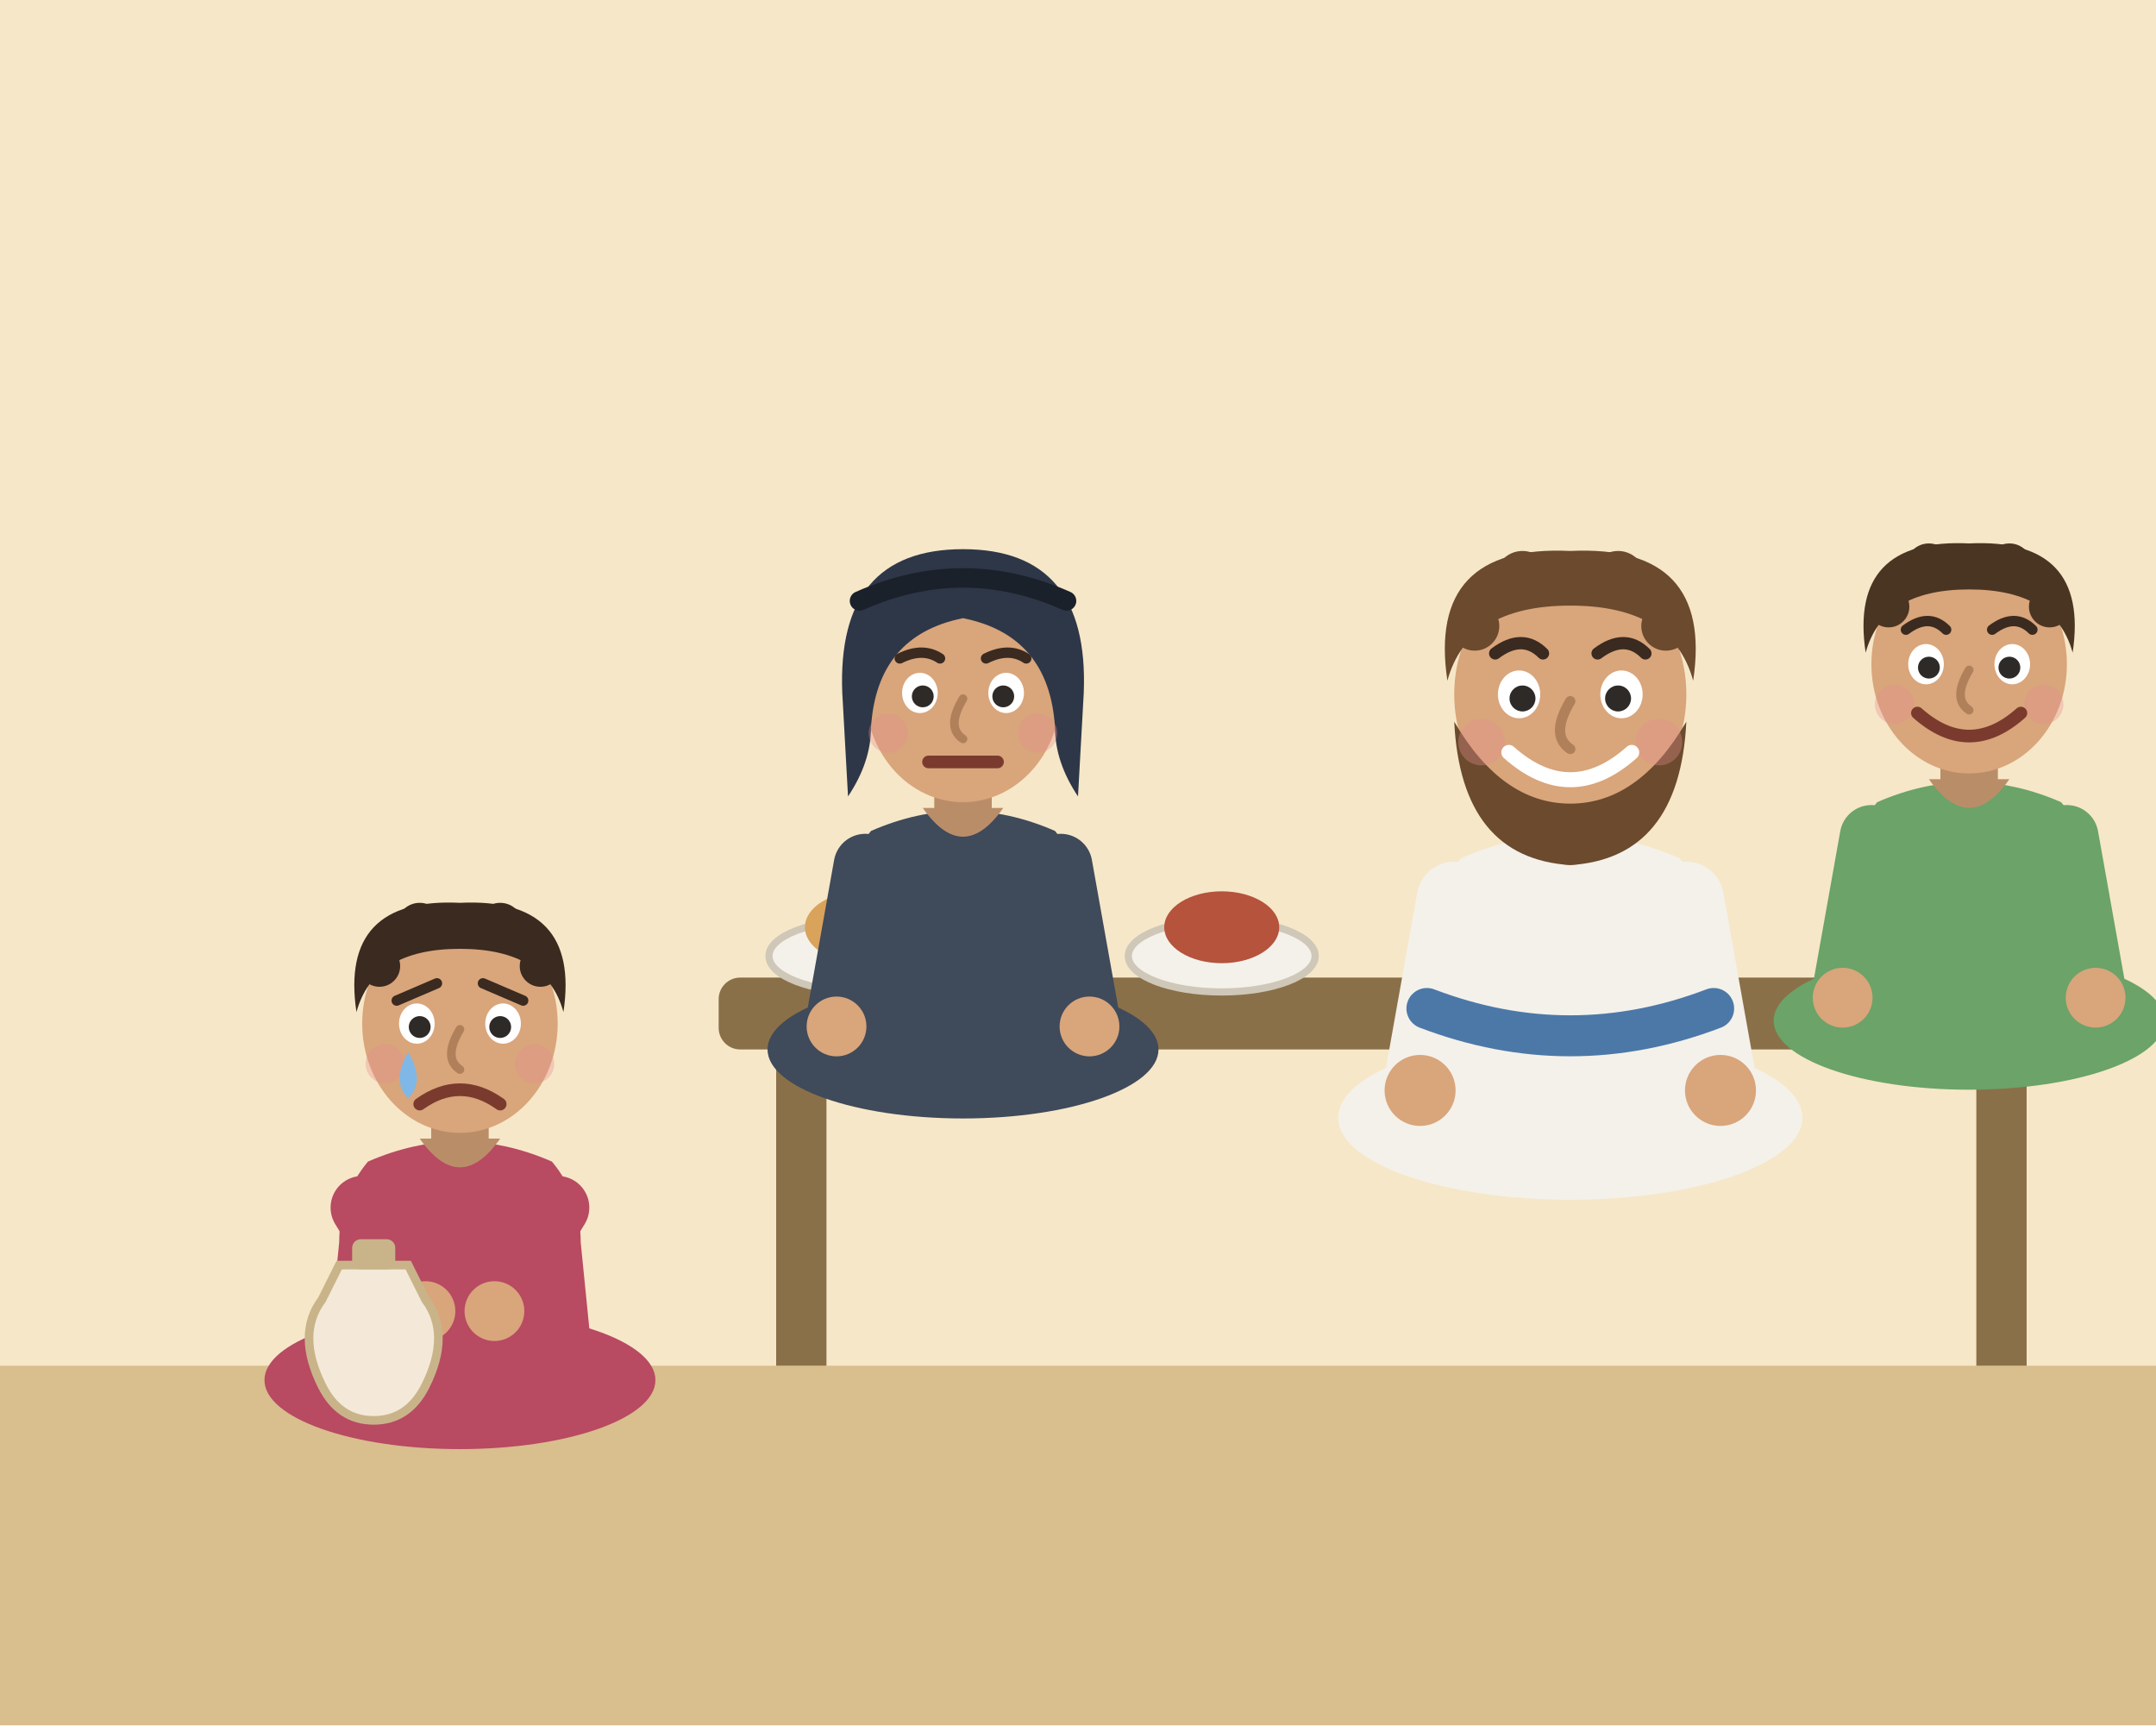
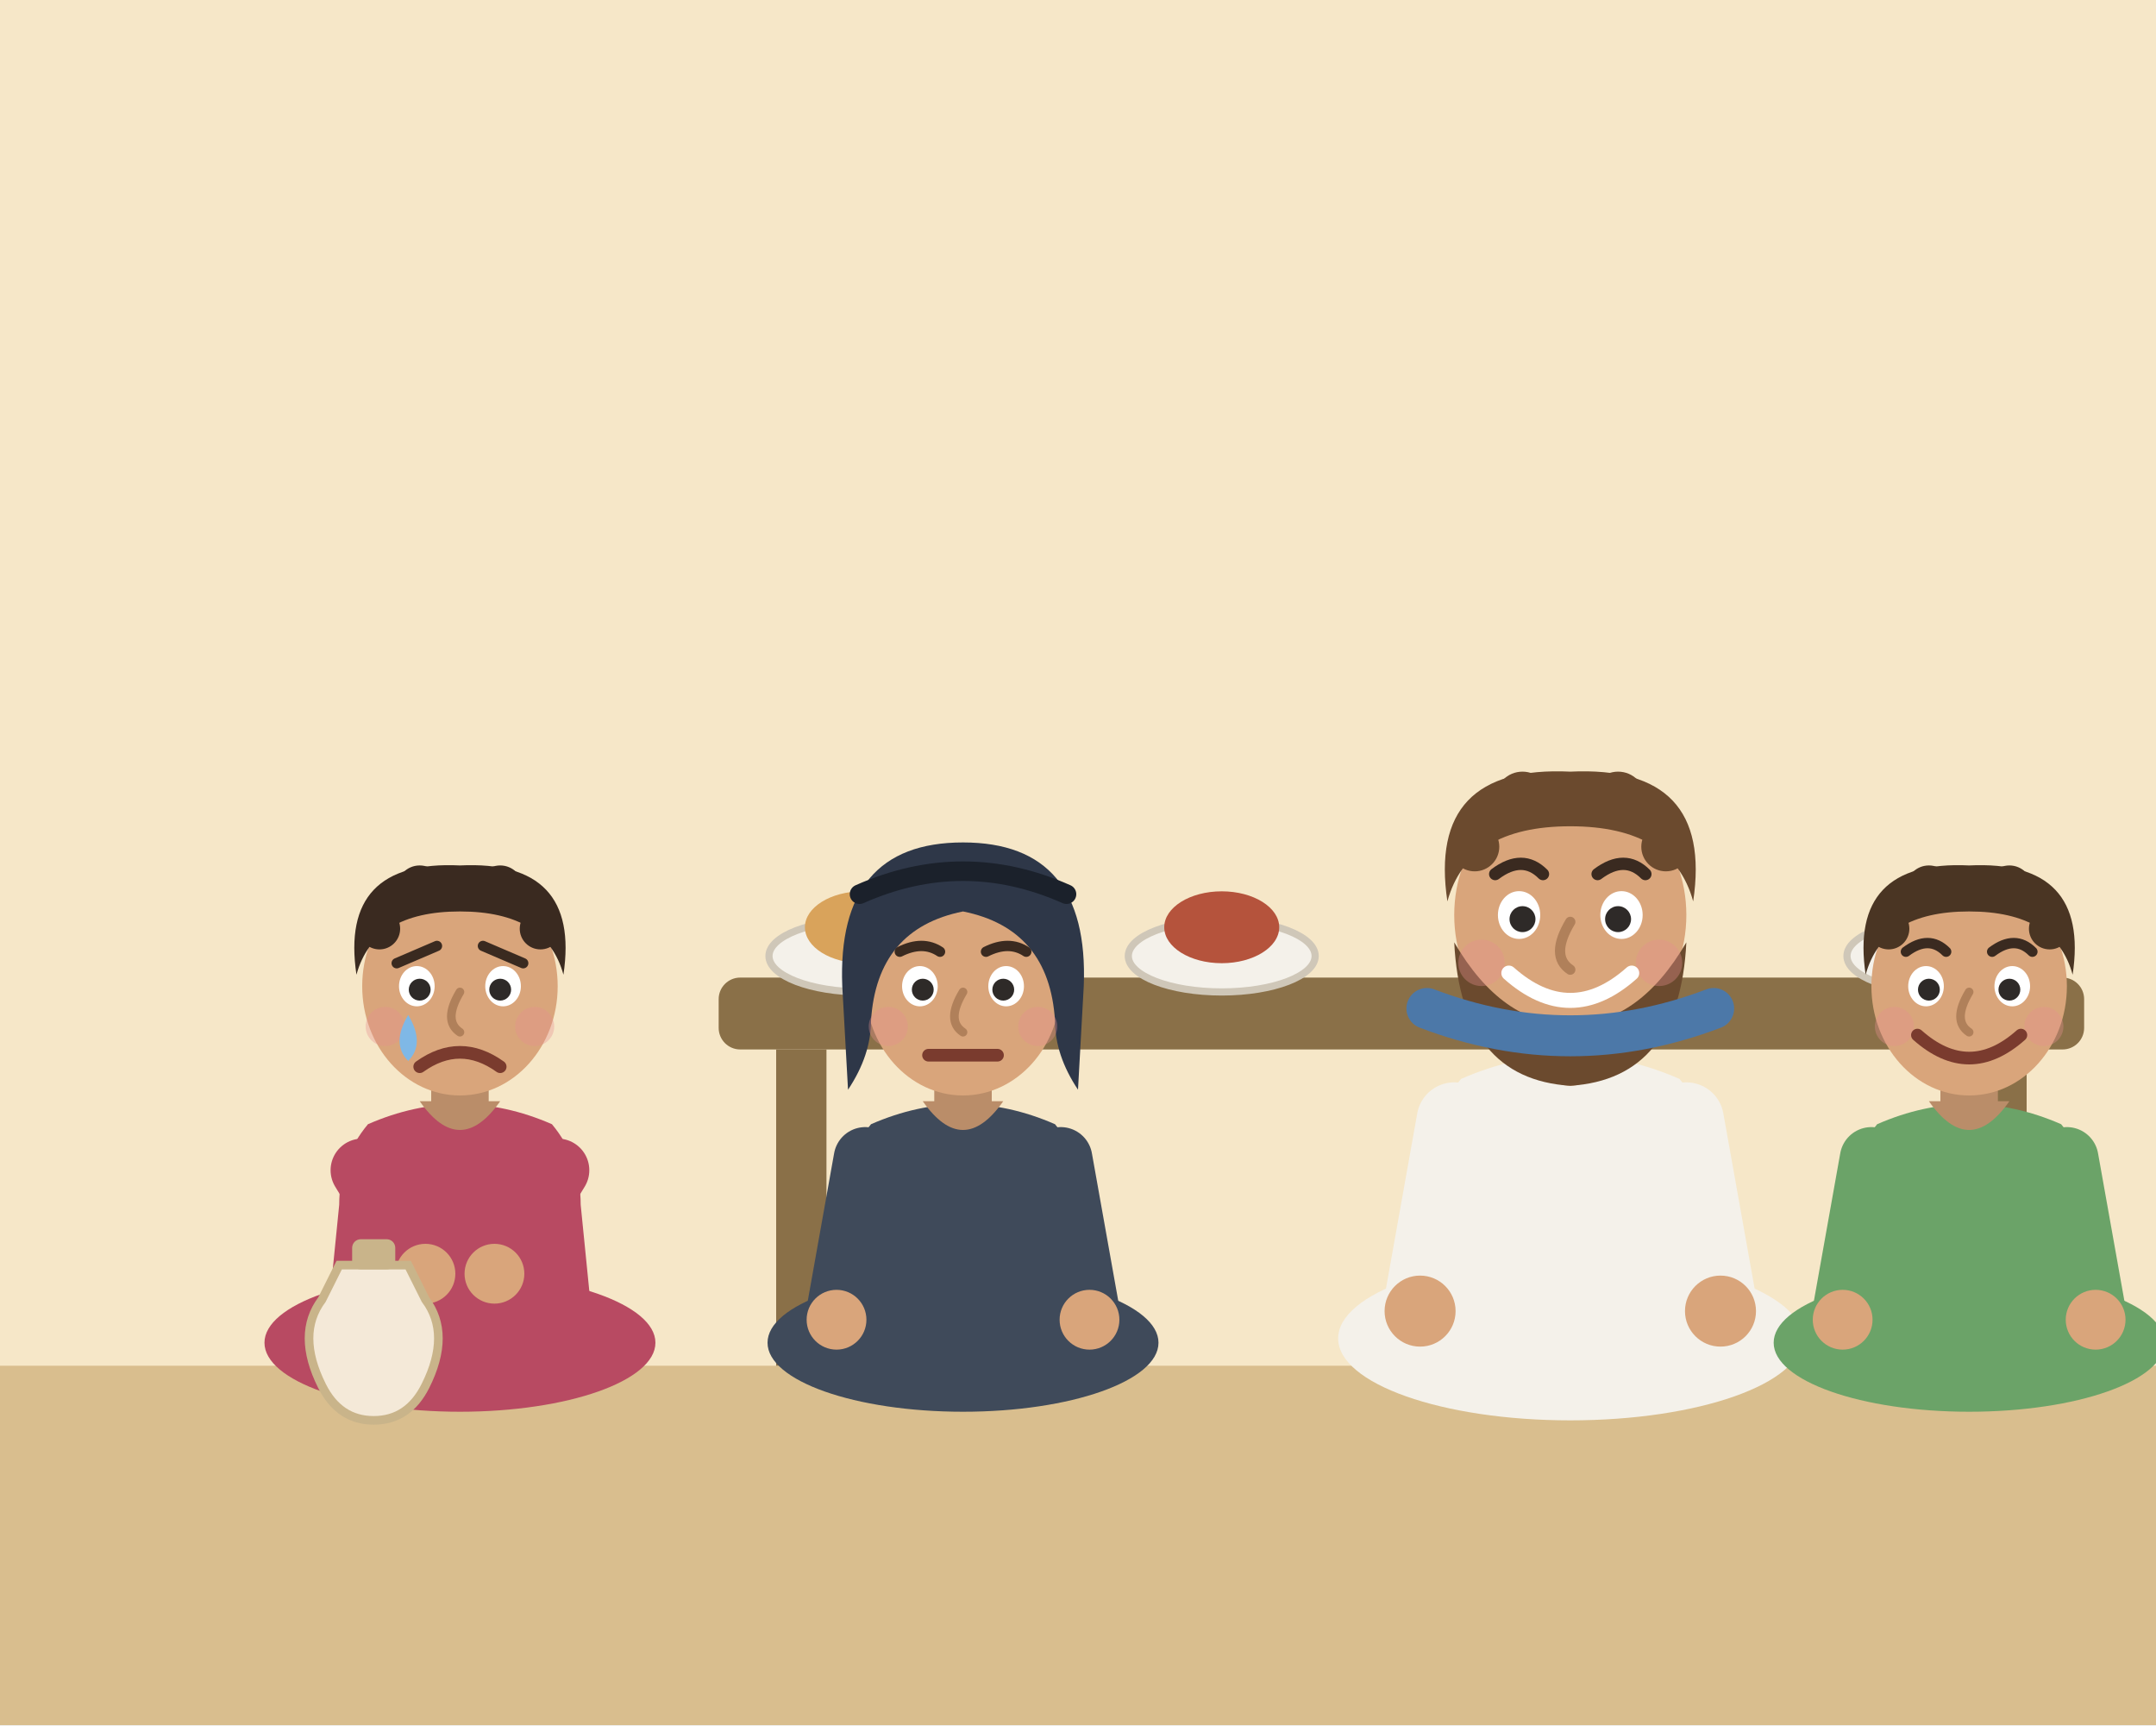
<svg xmlns="http://www.w3.org/2000/svg" viewBox="0 0 300 240">
  <rect width="300" height="240" fill="#F6E7C8" />
  <rect y="190" width="300" height="50" fill="#D9BE8E" />
  <rect x="100" y="136" width="190" height="10" rx="3" fill="#8A7048" />
  <rect x="108" y="146" width="7" height="44" fill="#8A7048" />
  <rect x="275" y="146" width="7" height="44" fill="#8A7048" />
  <ellipse cx="120" cy="133" rx="13" ry="5" fill="#F4F1EA" stroke="#CFC7B8" />
  <ellipse cx="120" cy="129" rx="8" ry="5" fill="#D9A35B" />
  <ellipse cx="170" cy="133" rx="13" ry="5" fill="#F4F1EA" stroke="#CFC7B8" />
  <ellipse cx="170" cy="129" rx="8" ry="5" fill="#B5533C" />
  <ellipse cx="220" cy="133" rx="13" ry="5" fill="#F4F1EA" stroke="#CFC7B8" />
  <ellipse cx="220" cy="129" rx="8" ry="5" fill="#D9A35B" />
  <ellipse cx="270" cy="133" rx="13" ry="5" fill="#F4F1EA" stroke="#CFC7B8" />
  <ellipse cx="270" cy="129" rx="8" ry="5" fill="#B5533C" />
-   <g transform="translate(190,70) scale(0.95)">
+   <g transform="translate(190,100.7) scale(0.95)">
    <line x1="13" y1="58" x2="8" y2="86" stroke="#F4F1EA" stroke-width="11" stroke-linecap="round" />
    <line x1="47" y1="58" x2="52" y2="86" stroke="#F4F1EA" stroke-width="11" stroke-linecap="round" />
    <rect x="25" y="40" width="10" height="14" rx="4" fill="#BA8D69" />
    <path d="M14 52Q30 45 46 52Q51 58 51 66L53 86H7L9 66Q9 58 14 52Z" fill="#F4F1EA" />
    <ellipse cx="30" cy="90" rx="34" ry="12" fill="#F4F1EA" />
    <path d="M23 48Q30 58 37 48Z" fill="#BA8D69" />
    <circle cx="8" cy="86" r="5.2" fill="#D9A57B" />
    <circle cx="52" cy="86" r="5.2" fill="#D9A57B" />
    <ellipse cx="30" cy="28" rx="17" ry="19" fill="#D9A57B" />
    <path d="M12 26Q9 6 30 7Q51 6 48 26Q45 15 30 15Q15 15 12 26Z" fill="#6B4A2E" />
    <circle cx="16" cy="18" r="3.6" fill="#6B4A2E" />
    <circle cx="44" cy="18" r="3.6" fill="#6B4A2E" />
    <circle cx="23" cy="11" r="4" fill="#6B4A2E" />
    <circle cx="37" cy="11" r="4" fill="#6B4A2E" />
    <path d="M13 32Q14 52 30 53Q46 52 47 32Q40 44 30 44Q20 44 13 32Z" fill="#6B4A2E" />
    <ellipse cx="22.5" cy="28" rx="3.1" ry="3.5" fill="#fff" />
    <ellipse cx="37.5" cy="28" rx="3.1" ry="3.5" fill="#fff" />
    <circle cx="23" cy="28.6" r="1.9" fill="#2E2A28" />
    <circle cx="37" cy="28.6" r="1.9" fill="#2E2A28" />
    <circle cx="17" cy="35" r="3.4" fill="#E58E8E" opacity=".35" />
    <circle cx="43" cy="35" r="3.4" fill="#E58E8E" opacity=".35" />
    <path d="M30 29q-3 5 0 7" stroke="#B0805A" stroke-width="1.5" fill="none" stroke-linecap="round" />
    <path d="M21 36.5q9 8 18 0" stroke="#FFFFFF" stroke-width="2.2" fill="none" stroke-linecap="round" />
    <path d="M19 22q4-3 7 0M34 22q4-3 7 0" stroke="#3A2A20" stroke-width="1.8" fill="none" stroke-linecap="round" />
  </g>
  <g transform="translate(190,70) scale(0.95)">
    <path d="M9 74Q30 82 51 74" stroke="#4C78A8" stroke-width="6" fill="none" stroke-linecap="round" />
  </g>
-   <g transform="translate(110,74) scale(0.8)">
+   <g transform="translate(110,114.8) scale(0.8)">
    <line x1="13" y1="58" x2="8" y2="86" stroke="#3F4A5A" stroke-width="11" stroke-linecap="round" />
    <line x1="47" y1="58" x2="52" y2="86" stroke="#3F4A5A" stroke-width="11" stroke-linecap="round" />
    <rect x="25" y="40" width="10" height="14" rx="4" fill="#BA8D69" />
    <path d="M14 52Q30 45 46 52Q51 58 51 66L53 86H7L9 66Q9 58 14 52Z" fill="#3F4A5A" />
    <ellipse cx="30" cy="90" rx="34" ry="12" fill="#3F4A5A" />
    <path d="M23 48Q30 58 37 48Z" fill="#BA8D69" />
    <circle cx="8" cy="86" r="5.2" fill="#D9A57B" />
    <circle cx="52" cy="86" r="5.2" fill="#D9A57B" />
    <ellipse cx="30" cy="28" rx="17" ry="19" fill="#D9A57B" />
    <path d="M30 3Q8 3 9 28L10 46Q14 40 14 34Q15 18 30 15Q45 18 46 34Q46 40 50 46L51 28Q52 3 30 3Z" fill="#2E3748" />
    <path d="M12 12Q30 4 48 12" stroke="#1B212B" stroke-width="3.4" fill="none" stroke-linecap="round" />
    <ellipse cx="22.5" cy="28" rx="3.1" ry="3.5" fill="#fff" />
    <ellipse cx="37.5" cy="28" rx="3.1" ry="3.5" fill="#fff" />
    <circle cx="23" cy="28.6" r="1.9" fill="#2E2A28" />
    <circle cx="37" cy="28.6" r="1.9" fill="#2E2A28" />
    <circle cx="17" cy="35" r="3.4" fill="#E58E8E" opacity=".35" />
    <circle cx="43" cy="35" r="3.4" fill="#E58E8E" opacity=".35" />
    <path d="M30 29q-3 5 0 7" stroke="#B0805A" stroke-width="1.5" fill="none" stroke-linecap="round" />
    <path d="M24 40h12" stroke="#7A3B2E" stroke-width="2.2" stroke-linecap="round" />
    <path d="M19 22q4-2 7 0M34 22q4-2 7 0" stroke="#3A2A20" stroke-width="1.8" fill="none" stroke-linecap="round" />
  </g>
-   <g transform="translate(40,120) scale(0.8)">
+   <g transform="translate(40,114.8) scale(0.8)">
    <line x1="13" y1="60" x2="24" y2="78" stroke="#B84A62" stroke-width="11" stroke-linecap="round" />
    <line x1="47" y1="60" x2="36" y2="78" stroke="#B84A62" stroke-width="11" stroke-linecap="round" />
    <rect x="25" y="40" width="10" height="14" rx="4" fill="#BA8D69" />
    <path d="M14 52Q30 45 46 52Q51 58 51 66L53 86H7L9 66Q9 58 14 52Z" fill="#B84A62" />
    <ellipse cx="30" cy="90" rx="34" ry="12" fill="#B84A62" />
    <path d="M23 48Q30 58 37 48Z" fill="#BA8D69" />
    <circle cx="24" cy="78" r="5.2" fill="#D9A57B" />
    <circle cx="36" cy="78" r="5.2" fill="#D9A57B" />
    <ellipse cx="30" cy="28" rx="17" ry="19" fill="#D9A57B" />
    <path d="M12 26Q9 6 30 7Q51 6 48 26Q45 15 30 15Q15 15 12 26Z" fill="#3A2A20" />
    <circle cx="16" cy="18" r="3.6" fill="#3A2A20" />
    <circle cx="44" cy="18" r="3.6" fill="#3A2A20" />
    <circle cx="23" cy="11" r="4" fill="#3A2A20" />
    <circle cx="37" cy="11" r="4" fill="#3A2A20" />
    <ellipse cx="22.5" cy="28" rx="3.1" ry="3.5" fill="#fff" />
    <ellipse cx="37.5" cy="28" rx="3.1" ry="3.5" fill="#fff" />
    <circle cx="23" cy="28.6" r="1.9" fill="#2E2A28" />
    <circle cx="37" cy="28.6" r="1.9" fill="#2E2A28" />
    <circle cx="17" cy="35" r="3.4" fill="#E58E8E" opacity=".35" />
    <circle cx="43" cy="35" r="3.4" fill="#E58E8E" opacity=".35" />
    <path d="M30 29q-3 5 0 7" stroke="#B0805A" stroke-width="1.5" fill="none" stroke-linecap="round" />
    <path d="M23 42q7-5 14 0" stroke="#7A3B2E" stroke-width="2.2" fill="none" stroke-linecap="round" />
    <path d="M19 24l7-3M41 24l-7-3" stroke="#3A2A20" stroke-width="1.8" stroke-linecap="round" />
    <path d="M21 33q-3 5 0 8q3-3 0-8z" fill="#7FB8E6" />
  </g>
  <g transform="translate(52,176) rotate(0) scale(0.6)">
    <path d="M-8 0h16l4 8q6 8 0 20q-4 8-12 8q-8 0-12-8q-6-12 0-20z" fill="#F4E9D8" stroke="#C9B48A" stroke-width="2" />
    <rect x="-5" y="-6" width="10" height="7" rx="2" fill="#C9B48A" />
  </g>
-   <g transform="translate(250,70) scale(0.8)">
+   <g transform="translate(250,114.8) scale(0.8)">
    <line x1="13" y1="58" x2="8" y2="86" stroke="#6BA368" stroke-width="11" stroke-linecap="round" />
    <line x1="47" y1="58" x2="52" y2="86" stroke="#6BA368" stroke-width="11" stroke-linecap="round" />
    <rect x="25" y="40" width="10" height="14" rx="4" fill="#BA8D69" />
    <path d="M14 52Q30 45 46 52Q51 58 51 66L53 86H7L9 66Q9 58 14 52Z" fill="#6BA368" />
    <ellipse cx="30" cy="90" rx="34" ry="12" fill="#6BA368" />
    <path d="M23 48Q30 58 37 48Z" fill="#BA8D69" />
    <circle cx="8" cy="86" r="5.2" fill="#D9A57B" />
    <circle cx="52" cy="86" r="5.2" fill="#D9A57B" />
    <ellipse cx="30" cy="28" rx="17" ry="19" fill="#D9A57B" />
    <path d="M12 26Q9 6 30 7Q51 6 48 26Q45 15 30 15Q15 15 12 26Z" fill="#4A3523" />
    <circle cx="16" cy="18" r="3.6" fill="#4A3523" />
    <circle cx="44" cy="18" r="3.6" fill="#4A3523" />
    <circle cx="23" cy="11" r="4" fill="#4A3523" />
    <circle cx="37" cy="11" r="4" fill="#4A3523" />
    <ellipse cx="22.5" cy="28" rx="3.1" ry="3.5" fill="#fff" />
    <ellipse cx="37.5" cy="28" rx="3.1" ry="3.5" fill="#fff" />
    <circle cx="23" cy="28.6" r="1.9" fill="#2E2A28" />
    <circle cx="37" cy="28.6" r="1.9" fill="#2E2A28" />
    <circle cx="17" cy="35" r="3.4" fill="#E58E8E" opacity=".35" />
    <circle cx="43" cy="35" r="3.4" fill="#E58E8E" opacity=".35" />
    <path d="M30 29q-3 5 0 7" stroke="#B0805A" stroke-width="1.5" fill="none" stroke-linecap="round" />
    <path d="M21 36.5q9 8 18 0" stroke="#7A3B2E" stroke-width="2.2" fill="none" stroke-linecap="round" />
    <path d="M19 22q4-3 7 0M34 22q4-3 7 0" stroke="#3A2A20" stroke-width="1.8" fill="none" stroke-linecap="round" />
  </g>
</svg>
